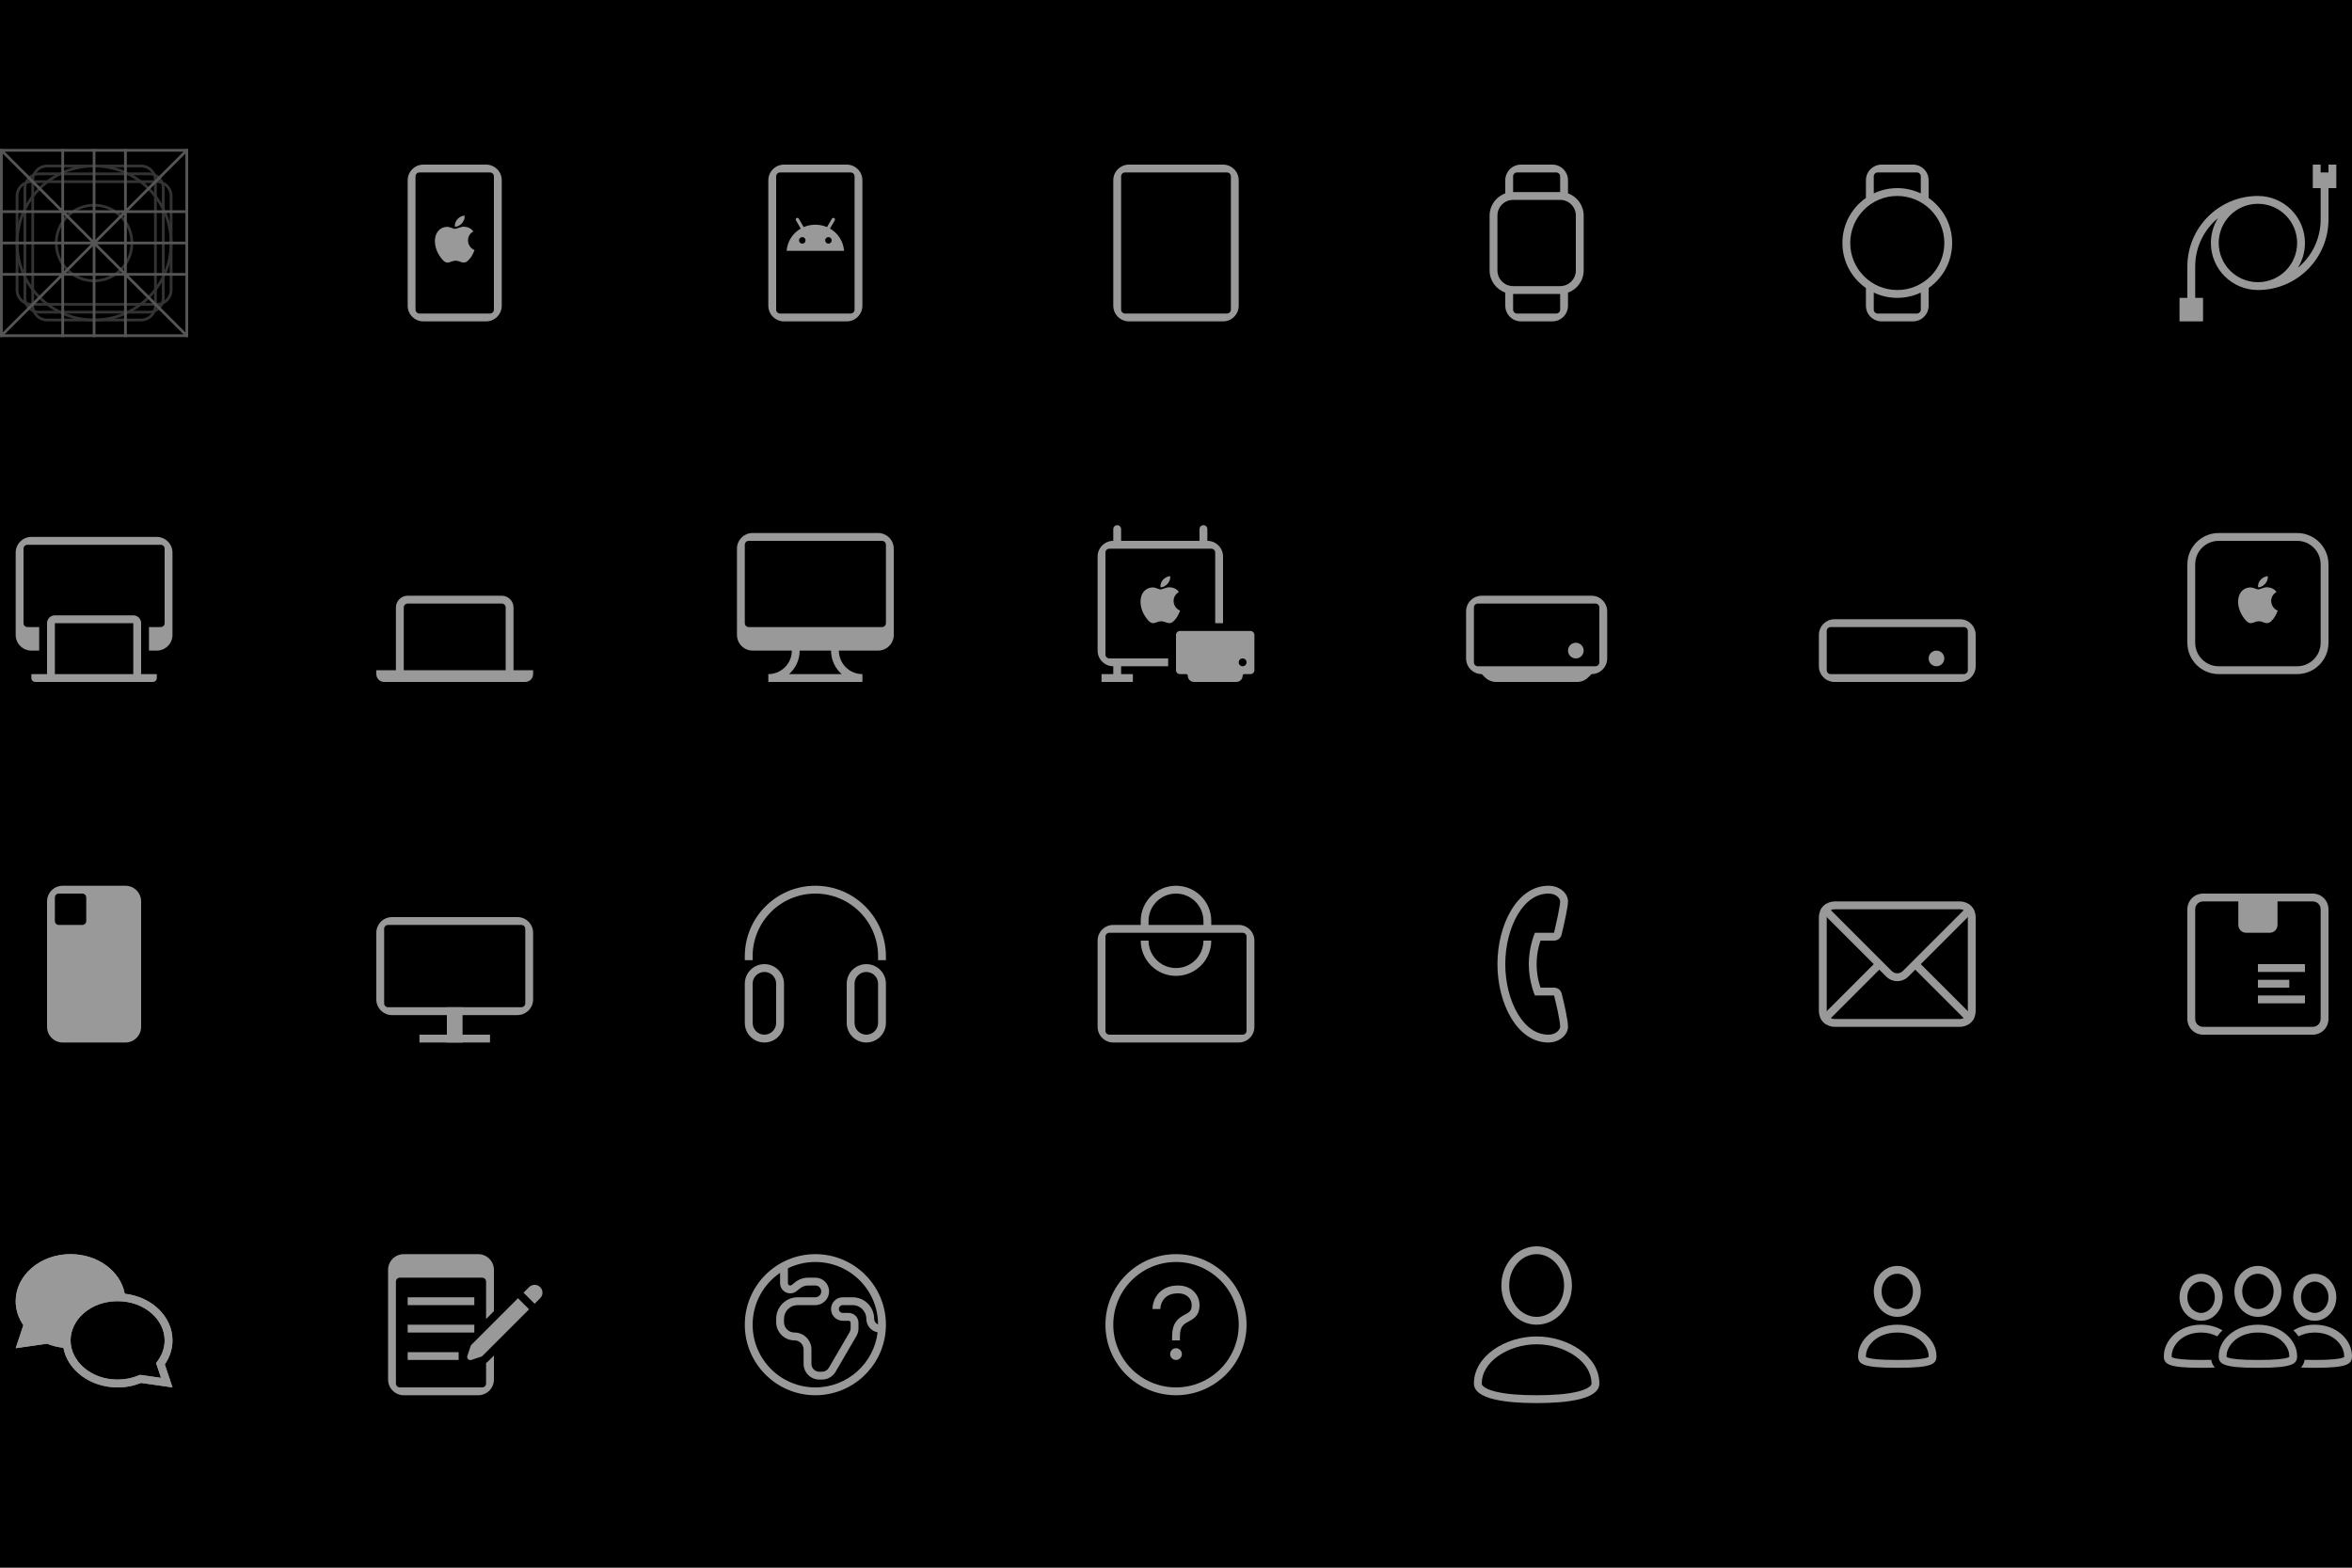
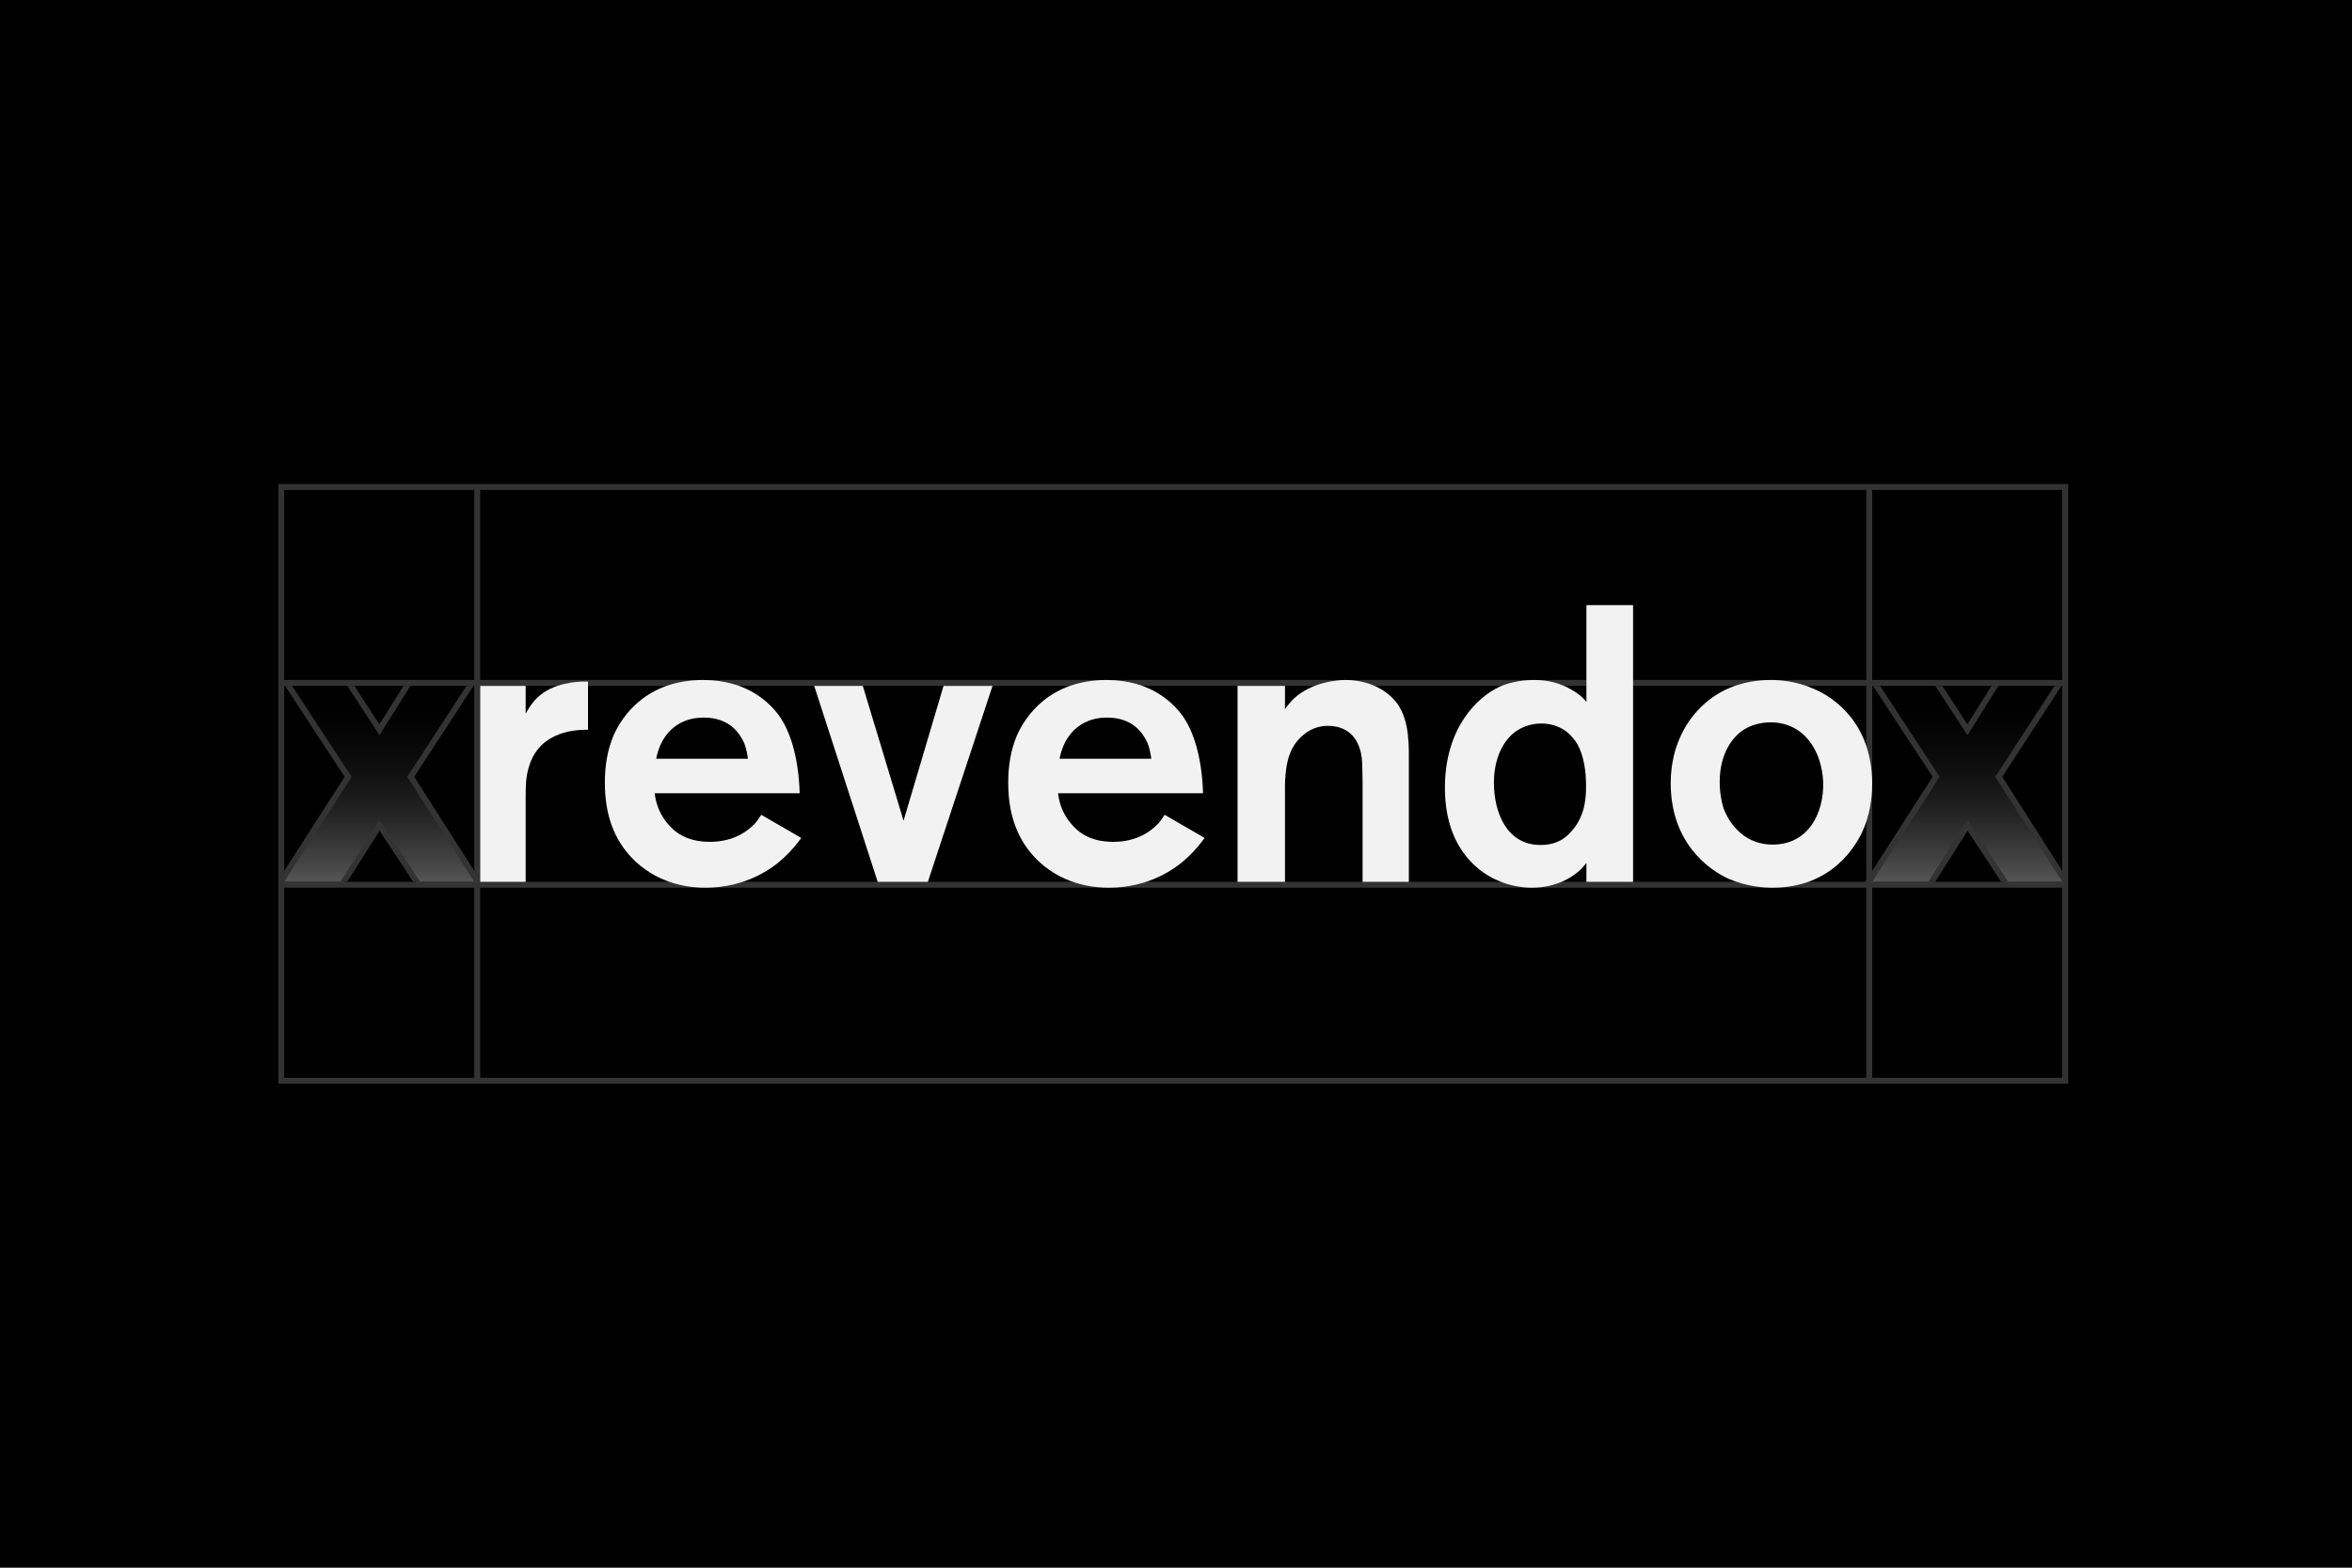
<svg xmlns="http://www.w3.org/2000/svg" width="6000" height="4000" viewBox="0 0 6000 4000" fill="none">
  <rect width="6000" height="4000" fill="black" />
-   <g clip-path="url(#clip0_2_457)">
-     <path d="M436.5 620C436.5 728.524 348.524 816.5 240 816.5C131.476 816.5 43.5 728.524 43.5 620C43.5 511.476 131.476 423.5 240 423.5C348.524 423.5 436.5 511.476 436.5 620Z" stroke="#333333" stroke-width="7" />
-     <path d="M336.5 620C336.5 673.296 293.296 716.5 240 716.5C186.705 716.5 143.5 673.296 143.5 620C143.5 566.705 186.705 523.5 240 523.5C293.296 523.5 336.5 566.705 336.5 620Z" stroke="#333333" stroke-width="7" />
-     <path d="M100 443.5H380C400.158 443.5 416.5 459.842 416.5 480V760C416.5 780.158 400.158 796.5 380 796.5H100C79.842 796.5 63.5 780.158 63.5 760V480C63.5 459.842 79.842 443.5 100 443.5Z" stroke="#333333" stroke-width="7" />
-     <path d="M120 423.5H360C380.158 423.5 396.5 439.842 396.5 460V780C396.5 800.158 380.158 816.5 360 816.5H120C99.842 816.5 83.5 800.158 83.5 780V460C83.5 439.842 99.842 423.5 120 423.5Z" stroke="#333333" stroke-width="7" />
-     <path d="M80 463.5H400C420.158 463.5 436.5 479.842 436.5 500V740C436.5 760.158 420.158 776.5 400 776.5H80C59.842 776.5 43.5 760.158 43.5 740V500C43.5 479.842 59.842 463.5 80 463.5Z" stroke="#333333" stroke-width="7" />
-     <rect x="3.5" y="383.5" width="473" height="473" stroke="#555555" stroke-width="7" />
-     <path d="M0.625 380.625L479.375 859.375" stroke="#555555" stroke-width="7" stroke-miterlimit="10" />
-     <path d="M479.375 380.625L0.625 859.375" stroke="#555555" stroke-width="7" stroke-miterlimit="10" />
-     <path d="M320 380V860" stroke="#555555" stroke-width="7" stroke-miterlimit="10" />
-     <path d="M160 380V860" stroke="#555555" stroke-width="7" stroke-miterlimit="10" />
-     <path d="M480 700H0" stroke="#555555" stroke-width="7" stroke-miterlimit="10" />
-     <path d="M480 540H0" stroke="#555555" stroke-width="7" stroke-miterlimit="10" />
-     <path d="M0 620H480" stroke="#555555" stroke-width="7" stroke-miterlimit="10" />
-     <path d="M240 380V860" stroke="#555555" stroke-width="7" stroke-miterlimit="10" />
+   <path fill-rule="evenodd" clip-rule="evenodd" d="M725 1235H5261H5276V1250V1735V1750V2250V2265V2750V2765H5261H725H710V2750V2265V2250V1750H710V1735H710V1250V1235H725ZM1210 2750H725V2265H1210V2750ZM1210 2250H725V1750H1210V2250ZM1210 1735H725V1250H1210V1735ZM5261 2750V2265H4776V2750H5261ZM4761 2750H1225V2265H4761V2750ZM4776 2250H5261V1750H4776V2250ZM4761 1750V2250H1225V1750H4761ZM4776 1735H5261V1250H4776V1735ZM4761 1250V1735H1225V1250H4761Z" fill="#333333" />
+   <g clip-path="url(#clip0_0_15)">
+     <path d="M5018.88 1862.07L4943.29 1745.91L4941.07 1742.5H4937H4796H4782.12L4789.73 1754.11L4939.06 1982.04L4769.69 2245.95L4762.27 2257.5H4776H4919H4923.13L4925.34 2254.01L5019.12 2105.83L5116.74 2254.12L5118.96 2257.5H5123H5261H5274.68L5267.32 2245.97L5098.92 1982.04L5247.29 1754.09L5254.83 1742.5H5241H5098H5093.85L5091.65 1746.02L5018.88 1862.07Z" fill="url(#paint0_linear_0_15)" stroke="#333333" stroke-width="15" />
+     <path d="M967.882 1862.07L892.286 1745.91L890.067 1742.5H886H745H731.12L738.727 1754.11L888.061 1982.04L718.688 2245.95L711.275 2257.5H725H868H872.129L874.337 2254.01L968.124 2105.83L1065.74 2254.12L1067.96 2257.5H1072H1210H1223.68L1216.32 2245.97L1047.92 1982.04L1196.29 1754.09L1203.83 1742.5H1190H1047H1042.85L1040.65 1746.02L967.882 1862.07Z" fill="url(#paint1_linear_0_15)" stroke="#333333" stroke-width="15" />
  </g>
-   <path fill-rule="evenodd" clip-rule="evenodd" d="M1040 460C1040 437.909 1057.91 420 1080 420H1240C1262.09 420 1280 437.909 1280 460V780C1280 802.091 1262.09 820 1240 820H1080C1057.91 820 1040 802.091 1040 780V460ZM1060 450C1060 444.477 1064.48 440 1070 440H1250C1255.52 440 1260 444.477 1260 450V790C1260 795.523 1255.52 800 1250 800H1070C1064.48 800 1060 795.523 1060 790V450Z" fill="#999999" />
-   <path d="M1193.69 665.192C1187.16 671.526 1180.02 670.526 1173.16 667.526C1165.89 664.459 1159.22 664.326 1151.56 667.526C1141.96 671.659 1136.89 670.459 1131.16 665.192C1098.62 631.659 1103.42 580.592 1140.36 578.726C1149.36 579.192 1155.62 583.659 1160.89 584.059C1168.76 582.459 1176.29 577.859 1184.69 578.459C1194.76 579.259 1202.36 583.259 1207.36 590.459C1186.56 602.926 1191.49 630.326 1210.56 637.992C1206.76 647.992 1201.82 657.926 1193.62 665.259L1193.69 665.192ZM1160.22 578.326C1159.22 563.459 1171.29 551.192 1185.16 549.992C1187.09 567.192 1169.56 579.992 1160.22 578.326Z" fill="#999999" />
-   <path fill-rule="evenodd" clip-rule="evenodd" d="M1960 460C1960 437.909 1977.91 420 2000 420H2160C2182.09 420 2200 437.909 2200 460V780C2200 802.091 2182.09 820 2160 820H2000C1977.91 820 1960 802.091 1960 780V460ZM1980 450C1980 444.477 1984.48 440 1990 440H2170C2175.52 440 2180 444.477 2180 450V790C2180 795.523 2175.52 800 2170 800H1990C1984.48 800 1980 795.523 1980 790V450Z" fill="#999999" />
-   <path d="M2117.33 583.2L2129.6 562C2130.67 559.933 2129.87 557.4 2127.87 556.333C2125.93 555.333 2123.53 555.933 2122.33 557.8L2109.8 579.4C2090.73 571.333 2069.27 571.333 2050.2 579.4L2037.67 557.8C2036.4 555.867 2033.8 555.267 2031.87 556.467C2030 557.667 2029.4 560.067 2030.4 562L2042.67 583.2C2022 595 2008.53 616.267 2006.67 640H2153.33C2151.47 616.267 2138 595 2117.33 583.2ZM2046.67 621.667C2042.07 621.667 2038.33 617.933 2038.33 613.333C2038.33 608.733 2042.07 605 2046.67 605C2051.27 605 2055 608.733 2055 613.333C2055 617.933 2051.27 621.667 2046.67 621.667ZM2113.33 621.667C2108.73 621.667 2105 617.933 2105 613.333C2105 608.733 2108.73 605 2113.33 605C2117.93 605 2121.67 608.733 2121.67 613.333C2121.67 617.933 2117.93 621.667 2113.33 621.667Z" fill="#999999" />
-   <path fill-rule="evenodd" clip-rule="evenodd" d="M2880 420C2857.91 420 2840 437.909 2840 460V780C2840 802.091 2857.91 820 2880 820H3120C3142.09 820 3160 802.091 3160 780V460C3160 437.909 3142.09 420 3120 420H2880ZM2870 440C2864.48 440 2860 444.477 2860 450V790C2860 795.523 2864.48 800 2870 800H3130C3135.52 800 3140 795.523 3140 790V450C3140 444.477 3135.52 440 3130 440H2870Z" fill="#999999" />
-   <path fill-rule="evenodd" clip-rule="evenodd" d="M3840 460C3840 437.909 3857.91 420 3880 420H3960C3982.09 420 4000 437.909 4000 460V493.414C4023.3 501.651 4040 523.876 4040 550V690C4040 716.124 4023.3 738.349 4000 746.586V780C4000 802.091 3982.09 820 3960 820H3880C3857.91 820 3840 802.091 3840 780V746.586C3816.7 738.349 3800 716.124 3800 690V550C3800 523.876 3816.7 501.651 3840 493.414V460ZM3870 440C3864.48 440 3860 444.477 3860 450V490H3980V450C3980 444.477 3975.52 440 3970 440H3870ZM3860 750H3980V790C3980 795.523 3975.52 800 3970 800H3870C3864.48 800 3860 795.523 3860 790V750ZM3860 510C3837.91 510 3820 527.909 3820 550V690C3820 712.091 3837.91 730 3860 730H3980C4002.09 730 4020 712.091 4020 690V550C4020 527.909 4002.09 510 3980 510H3860Z" fill="#999999" />
-   <path fill-rule="evenodd" clip-rule="evenodd" d="M4800 420C4777.91 420 4760 437.909 4760 460V505.094C4723.73 530.393 4700 572.425 4700 620C4700 667.575 4723.73 709.607 4760 734.906V780C4760 802.091 4777.91 820 4800 820H4880C4902.09 820 4920 802.091 4920 780V734.906C4956.27 709.607 4980 667.575 4980 620C4980 572.425 4956.27 530.393 4920 505.094V460C4920 437.909 4902.09 420 4880 420H4800ZM4900 493.473V450C4900 444.477 4895.52 440 4890 440H4790C4784.48 440 4780 444.477 4780 450V493.473C4798.19 484.834 4818.53 480 4840 480C4861.47 480 4881.81 484.834 4900 493.473ZM4900 746.527C4881.81 755.166 4861.47 760 4840 760C4818.53 760 4798.19 755.166 4780 746.527V790C4780 795.523 4784.48 800 4790 800H4890C4895.52 800 4900 795.523 4900 790V746.527ZM4960 620C4960 686.274 4906.27 740 4840 740C4773.73 740 4720 686.274 4720 620C4720 553.726 4773.73 500 4840 500C4906.27 500 4960 553.726 4960 620Z" fill="#999999" />
-   <path fill-rule="evenodd" clip-rule="evenodd" d="M5920 420H5900V480H5920L5920 560C5920 609.62 5897.41 653.965 5861.96 683.312C5873.4 664.935 5880 643.239 5880 620C5880 553.726 5826.28 500 5760 500C5660.59 500 5580 580.589 5580 680V760H5560V820H5620V760H5600V680C5600 630.38 5622.59 586.035 5658.04 556.688C5646.61 575.066 5640 596.761 5640 620C5640 686.274 5693.73 740 5760 740C5859.41 740 5940 659.411 5940 560L5940 480H5960V420H5940V440H5920V420ZM5760 720C5815.23 720 5860 675.229 5860 620C5860 564.772 5815.23 520 5760 520C5704.77 520 5660 564.772 5660 620C5660 675.229 5704.77 720 5760 720Z" fill="#999999" />
-   <path d="M80 1370C57.909 1370 40 1387.91 40 1410V1620C40 1642.09 57.909 1660 80 1660H100V1600H70C64.477 1600 60 1595.52 60 1590V1400C60 1394.48 64.477 1390 70 1390H410C415.523 1390 420 1394.48 420 1400V1590C420 1595.52 415.523 1600 410 1600H380V1660H400C422.091 1660 440 1642.09 440 1620V1410C440 1387.91 422.091 1370 400 1370H80Z" fill="#999999" />
-   <path fill-rule="evenodd" clip-rule="evenodd" d="M120 1590C120 1578.95 128.954 1570 140 1570H340C351.046 1570 360 1578.95 360 1590V1720H400V1730C400 1735.52 395.523 1740 390 1740H90C84.477 1740 80 1735.52 80 1730V1720H120V1590ZM340 1590H140V1720H340V1590Z" fill="#999999" />
-   <path fill-rule="evenodd" clip-rule="evenodd" d="M960 1710V1720C960 1731.05 968.954 1740 980 1740H1340C1351.05 1740 1360 1731.05 1360 1720V1710H1310V1550C1310 1533.43 1296.57 1520 1280 1520H1040C1023.43 1520 1010 1533.43 1010 1550V1710H960ZM1040 1540C1034.48 1540 1030 1544.48 1030 1550V1710H1290V1550C1290 1544.48 1285.52 1540 1280 1540H1040Z" fill="#999999" />
-   <path fill-rule="evenodd" clip-rule="evenodd" d="M1920 1360C1897.91 1360 1880 1377.91 1880 1400V1620C1880 1642.09 1897.91 1660 1920 1660H2020C2020 1693.14 1993.14 1720 1960 1720V1740H2200V1720C2166.86 1720 2140 1693.14 2140 1660H2240C2262.09 1660 2280 1642.09 2280 1620V1400C2280 1377.91 2262.09 1360 2240 1360H1920ZM2012.92 1720C2029.52 1705.34 2040 1683.89 2040 1660H2120C2120 1683.89 2130.48 1705.34 2147.08 1720H2012.92ZM1910 1380C1904.48 1380 1900 1384.48 1900 1390V1590C1900 1595.52 1904.48 1600 1910 1600H2250C2255.52 1600 2260 1595.52 2260 1590V1390C2260 1384.48 2255.52 1380 2250 1380H1910Z" fill="#999999" />
-   <path fill-rule="evenodd" clip-rule="evenodd" d="M2860 1350C2860 1344.48 2855.52 1340 2850 1340C2844.48 1340 2840 1344.48 2840 1350V1380C2817.91 1380 2800 1397.91 2800 1420V1660C2800 1682.09 2817.91 1700 2840 1700V1720H2810V1740H2890V1720H2860V1700H2980V1680H2830C2824.48 1680 2820 1675.52 2820 1670V1410C2820 1404.48 2824.48 1400 2830 1400H3090C3095.52 1400 3100 1404.48 3100 1410V1590H3120V1420C3120 1397.91 3102.09 1380 3080 1380L3080 1380V1350C3080 1344.48 3075.52 1340 3070 1340C3064.48 1340 3060 1344.48 3060 1350V1380H2860V1350ZM2993.69 1585.19C2987.16 1591.53 2980.02 1590.53 2973.16 1587.53C2965.89 1584.46 2959.22 1584.33 2951.56 1587.53C2941.96 1591.66 2936.89 1590.46 2931.16 1585.19C2898.62 1551.66 2903.42 1500.59 2940.36 1498.73C2945.54 1498.99 2949.82 1500.59 2953.52 1501.97C2956.25 1502.99 2958.66 1503.89 2960.89 1504.06C2963.74 1503.48 2966.54 1502.51 2969.35 1501.53C2974.32 1499.81 2979.33 1498.08 2984.69 1498.46C2994.76 1499.26 3002.36 1503.26 3007.36 1510.46C2986.56 1522.93 2991.49 1550.33 3010.56 1557.99C3006.76 1567.99 3001.82 1577.93 2993.62 1585.26L2993.69 1585.19ZM2960.22 1498.33C2959.22 1483.46 2971.29 1471.19 2985.16 1469.99C2987.09 1487.19 2969.56 1499.99 2960.22 1498.33Z" fill="#999999" />
-   <path fill-rule="evenodd" clip-rule="evenodd" d="M3010 1610C3004.48 1610 3000 1614.48 3000 1620V1710C3000 1715.52 3004.48 1720 3010 1720H3026C3028.21 1720 3030 1721.79 3030 1724C3030 1732.84 3037.16 1740 3046 1740H3154C3162.84 1740 3170 1732.84 3170 1724C3170 1721.79 3171.79 1720 3174 1720H3190C3195.52 1720 3200 1715.52 3200 1710V1620C3200 1614.48 3195.52 1610 3190 1610H3010ZM3170 1700C3175.52 1700 3180 1695.52 3180 1690C3180 1684.48 3175.52 1680 3170 1680C3164.48 1680 3160 1684.48 3160 1690C3160 1695.52 3164.48 1700 3170 1700Z" fill="#999999" />
-   <path fill-rule="evenodd" clip-rule="evenodd" d="M3740 1560C3740 1537.91 3757.91 1520 3780 1520H4060C4082.09 1520 4100 1537.91 4100 1560V1680C4100 1702.09 4082.09 1720 4060 1720L4051.72 1728.28C4044.22 1735.79 4034.04 1740 4023.43 1740H3816.57C3805.96 1740 3795.79 1735.79 3788.29 1728.28L3780 1720C3757.91 1720 3740 1702.09 3740 1680V1560ZM3760 1550C3760 1544.48 3764.48 1540 3770 1540H4070C4075.52 1540 4080 1544.48 4080 1550V1690C4080 1695.52 4075.52 1700 4070 1700H3770C3764.48 1700 3760 1695.52 3760 1690V1550ZM4020 1680C4031.05 1680 4040 1671.05 4040 1660C4040 1648.95 4031.05 1640 4020 1640C4008.96 1640 4000 1648.95 4000 1660C4000 1671.05 4008.96 1680 4020 1680Z" fill="#999999" />
-   <path fill-rule="evenodd" clip-rule="evenodd" d="M4640 1620C4640 1597.91 4657.91 1580 4680 1580H5000C5022.09 1580 5040 1597.91 5040 1620V1700C5040 1722.09 5022.09 1740 5000 1740H4680C4657.91 1740 4640 1722.09 4640 1700V1620ZM4660 1610C4660 1604.48 4664.48 1600 4670 1600H5010C5015.52 1600 5020 1604.48 5020 1610V1710C5020 1715.52 5015.52 1720 5010 1720H4670C4664.48 1720 4660 1715.52 4660 1710V1610ZM4940 1700C4951.05 1700 4960 1691.05 4960 1680C4960 1668.95 4951.05 1660 4940 1660C4928.96 1660 4920 1668.95 4920 1680C4920 1691.05 4928.96 1700 4940 1700Z" fill="#999999" />
-   <path fill-rule="evenodd" clip-rule="evenodd" d="M5860 1380H5660C5626.86 1380 5600 1406.86 5600 1440V1640C5600 1673.14 5626.86 1700 5660 1700H5860C5893.14 1700 5920 1673.14 5920 1640V1440C5920 1406.86 5893.14 1380 5860 1380ZM5660 1360C5615.82 1360 5580 1395.82 5580 1440V1640C5580 1684.18 5615.82 1720 5660 1720H5860C5904.18 1720 5940 1684.18 5940 1640V1440C5940 1395.82 5904.18 1360 5860 1360H5660Z" fill="#999999" />
-   <path d="M5793.69 1585.19C5787.16 1591.53 5780.02 1590.53 5773.16 1587.53C5765.89 1584.46 5759.22 1584.33 5751.56 1587.53C5741.96 1591.66 5736.89 1590.46 5731.16 1585.19C5698.62 1551.66 5703.42 1500.59 5740.36 1498.73C5749.36 1499.19 5755.62 1503.66 5760.89 1504.06C5768.76 1502.46 5776.29 1497.86 5784.69 1498.46C5794.76 1499.26 5802.36 1503.26 5807.36 1510.46C5786.56 1522.93 5791.49 1550.33 5810.56 1557.99C5806.76 1567.99 5801.82 1577.93 5793.62 1585.26L5793.69 1585.19ZM5760.22 1498.33C5759.22 1483.46 5771.29 1471.19 5785.16 1469.99C5787.09 1487.19 5769.56 1499.99 5760.22 1498.33Z" fill="#999999" />
-   <path fill-rule="evenodd" clip-rule="evenodd" d="M160 2260C137.909 2260 120 2277.91 120 2300V2620C120 2642.09 137.909 2660 160 2660H320C342.091 2660 360 2642.09 360 2620V2300C360 2277.91 342.091 2260 320 2260H160ZM150 2280C144.477 2280 140 2284.48 140 2290V2350C140 2355.52 144.477 2360 150 2360H210C215.523 2360 220 2355.52 220 2350V2290C220 2284.48 215.523 2280 210 2280H150Z" fill="#999999" />
-   <path fill-rule="evenodd" clip-rule="evenodd" d="M1000 2340C977.909 2340 960 2357.91 960 2380V2550C960 2572.09 977.909 2590 1000 2590H1320C1342.09 2590 1360 2572.09 1360 2550V2380C1360 2357.91 1342.09 2340 1320 2340H1000ZM990 2360C984.477 2360 980 2364.48 980 2370V2560C980 2565.52 984.477 2570 990 2570H1330C1335.52 2570 1340 2565.52 1340 2560V2370C1340 2364.48 1335.52 2360 1330 2360H990Z" fill="#999999" />
-   <rect x="1150" y="2580" width="20" height="70" fill="#999999" stroke="#999999" stroke-width="20" />
-   <path d="M1250 2660L1070 2660L1070 2640L1250 2640L1250 2660Z" fill="#999999" />
-   <path d="M2240 2440C2240 2351.63 2168.37 2280 2080 2280C1991.64 2280 1920 2351.63 1920 2440V2450H1900L1900 2440C1900 2340.59 1980.59 2260 2080 2260C2179.41 2260 2260 2340.59 2260 2440V2450H2240V2440Z" fill="#999999" />
-   <path fill-rule="evenodd" clip-rule="evenodd" d="M1950 2460C1922.39 2460 1900 2482.39 1900 2510V2610C1900 2637.61 1922.39 2660 1950 2660C1977.62 2660 2000 2637.61 2000 2610V2510C2000 2482.39 1977.62 2460 1950 2460ZM1950 2480C1933.43 2480 1920 2493.43 1920 2510V2610C1920 2626.57 1933.43 2640 1950 2640C1966.57 2640 1980 2626.57 1980 2610V2510C1980 2493.43 1966.57 2480 1950 2480Z" fill="#999999" />
-   <path fill-rule="evenodd" clip-rule="evenodd" d="M2210 2460C2182.39 2460 2160 2482.39 2160 2510V2610C2160 2637.61 2182.39 2660 2210 2660C2237.62 2660 2260 2637.61 2260 2610V2510C2260 2482.39 2237.62 2460 2210 2460ZM2210 2480C2193.43 2480 2180 2493.43 2180 2510V2610C2180 2626.57 2193.43 2640 2210 2640C2226.57 2640 2240 2626.57 2240 2610V2510C2240 2493.43 2226.57 2480 2210 2480Z" fill="#999999" />
-   <path fill-rule="evenodd" clip-rule="evenodd" d="M3090 2350V2360H3160C3182.09 2360 3200 2377.91 3200 2400V2620C3200 2642.09 3182.09 2660 3160 2660H2840C2817.91 2660 2800 2642.09 2800 2620V2400C2800 2377.91 2817.91 2360 2840 2360H2910V2350C2910 2300.29 2950.29 2260 3000 2260C3049.71 2260 3090 2300.29 3090 2350ZM2830 2380C2824.48 2380 2820 2384.48 2820 2390V2630C2820 2635.52 2824.48 2640 2830 2640H3170C3175.52 2640 3180 2635.52 3180 2630V2390C3180 2384.48 3175.52 2380 3170 2380C3164.48 2380 2835.52 2380 2830 2380ZM3070 2350V2360H2930V2350C2930 2311.34 2961.34 2280 3000 2280C3038.66 2280 3070 2311.34 3070 2350Z" fill="#999999" />
-   <path d="M3000 2470C3038.66 2470 3070 2438.66 3070 2400H3090C3090 2449.71 3049.71 2490 3000 2490C2950.29 2490 2910 2449.71 2910 2400H2930C2930 2438.66 2961.34 2470 3000 2470Z" fill="#999999" />
-   <path fill-rule="evenodd" clip-rule="evenodd" d="M3930 2520H3964.63C3973.7 2520 3981.62 2526.09 3983.82 2534.88C3989.63 2558.06 4000 2602 4000 2620C4000 2640 3978.35 2660 3950 2660C3870 2660 3820 2560 3820 2460C3820 2360 3870 2260 3950 2260C3980 2260 4000 2280 4000 2300C4000 2314.52 3989.46 2360.65 3983.68 2384.85C3981.55 2393.78 3973.56 2400 3964.38 2400H3930C3930 2400 3920 2425 3920 2460C3920 2495 3930 2520 3930 2520ZM3915.58 2540H3964.49C3967.35 2551.46 3971.29 2567.8 3974.5 2583.41C3977.87 2599.81 3980 2613.35 3980 2620C3980 2625.78 3970.77 2640 3950 2640C3919.46 2640 3892.5 2621.12 3872.15 2587.21C3851.82 2553.32 3840 2507.01 3840 2460C3840 2412.99 3851.82 2366.68 3872.15 2332.79C3892.5 2298.88 3919.46 2280 3950 2280C3971.96 2280 3980 2293.83 3980 2300C3980 2304.81 3977.9 2317.79 3974.42 2334.78C3971.14 2350.75 3967.15 2367.99 3964.28 2380H3915.58C3915.58 2380 3900 2415 3900 2460C3900 2505 3915.58 2540 3915.58 2540Z" fill="#999999" />
-   <path fill-rule="evenodd" clip-rule="evenodd" d="M4660 2311.72L4825.86 2477.57C4833.67 2485.38 4846.33 2485.38 4854.14 2477.57L5020 2311.72V2305.35C5027.22 2309.53 5033.01 2315.89 5036.47 2323.54L4900 2460L5036.47 2596.46C5033.01 2604.11 5027.22 2610.47 5020 2614.65V2608.28L4885.86 2474.14L4868.29 2491.72C4852.66 2507.34 4827.34 2507.34 4811.72 2491.72L4794.14 2474.14L4660 2608.28V2614.65C4652.79 2610.48 4646.99 2604.11 4643.54 2596.47L4780 2460L4643.54 2323.53C4646.99 2315.89 4652.78 2309.53 4660 2305.35V2311.72Z" fill="#999999" />
-   <rect x="4650" y="2310" width="380" height="300" rx="30" stroke="#999999" stroke-width="20" />
-   <path fill-rule="evenodd" clip-rule="evenodd" d="M5940 2600C5940 2622.09 5922.09 2640 5900 2640L5620 2640C5597.91 2640 5580 2622.09 5580 2600L5580 2320C5580 2297.91 5597.91 2280 5620 2280L5900 2280C5922.09 2280 5940 2297.91 5940 2320L5940 2600ZM5900 2620L5620 2620C5608.95 2620 5600 2611.05 5600 2600L5600 2320C5600 2308.95 5608.95 2300 5620 2300L5710 2300L5710 2360C5710 2371.05 5718.95 2380 5730 2380L5790 2380C5801.05 2380 5810 2371.05 5810 2360L5810 2300L5900 2300C5911.05 2300 5920 2308.95 5920 2320L5920 2600C5920 2611.05 5911.05 2620 5900 2620Z" fill="#999999" />
-   <path d="M5760 2460H5880V2480H5760V2460Z" fill="#999999" />
-   <path d="M5760 2500H5840V2520H5760V2500Z" fill="#999999" />
-   <path d="M5760 2540H5880V2560H5760V2540Z" fill="#999999" />
-   <mask id="path-41-inside-1_2_457" fill="white">
-     <path fill-rule="evenodd" clip-rule="evenodd" d="M59.584 3381.25C47.144 3363.32 40 3342.37 40 3320C40 3253.73 102.68 3200 180 3200C249.781 3200 307.638 3243.76 318.257 3301.01C386.951 3308.68 440 3359.03 440 3420C440 3442.37 432.856 3463.32 420.416 3481.25L432.929 3518.79L440 3540L417.864 3536.84L359.783 3528.54C341.653 3535.89 321.386 3540 300 3540C230.219 3540 172.362 3496.24 161.743 3438.99C147.065 3437.35 133.102 3433.76 120.218 3428.54L40 3440L59.584 3381.25ZM403.984 3469.85L398.276 3478.07L401.443 3487.57L410.793 3515.62L362.611 3508.74L357.269 3507.98L352.269 3510.01C336.538 3516.38 318.823 3520 300 3520C230.722 3520 180 3472.45 180 3420C180 3367.55 230.722 3320 300 3320C369.278 3320 420 3367.55 420 3420C420 3437.99 414.281 3455.01 403.984 3469.85Z" />
-   </mask>
-   <path fill-rule="evenodd" clip-rule="evenodd" d="M59.584 3381.25C47.144 3363.32 40 3342.37 40 3320C40 3253.73 102.68 3200 180 3200C249.781 3200 307.638 3243.76 318.257 3301.01C386.951 3308.68 440 3359.03 440 3420C440 3442.37 432.856 3463.32 420.416 3481.25L432.929 3518.79L440 3540L417.864 3536.84L359.783 3528.54C341.653 3535.89 321.386 3540 300 3540C230.219 3540 172.362 3496.24 161.743 3438.99C147.065 3437.35 133.102 3433.76 120.218 3428.54L40 3440L59.584 3381.25ZM403.984 3469.85L398.276 3478.07L401.443 3487.57L410.793 3515.62L362.611 3508.74L357.269 3507.98L352.269 3510.01C336.538 3516.38 318.823 3520 300 3520C230.722 3520 180 3472.45 180 3420C180 3367.55 230.722 3320 300 3320C369.278 3320 420 3367.55 420 3420C420 3437.99 414.281 3455.01 403.984 3469.85Z" fill="#999999" />
-   <path d="M59.584 3381.25L78.558 3387.57L81.724 3378.07L76.016 3369.85L59.584 3381.25ZM318.257 3301.01L298.592 3304.66L301.297 3319.24L316.038 3320.89L318.257 3301.01ZM420.416 3481.25L403.984 3469.85L398.276 3478.07L401.443 3487.57L420.416 3481.25ZM432.929 3518.79L451.903 3512.46L451.903 3512.46L432.929 3518.79ZM440 3540L437.172 3559.8L469.207 3564.38L458.974 3533.68L440 3540ZM417.864 3536.84L415.036 3556.64L415.036 3556.64L417.864 3536.84ZM359.783 3528.54L362.611 3508.74L357.269 3507.98L352.269 3510.01L359.783 3528.54ZM161.743 3438.99L181.408 3435.34L178.703 3420.76L163.962 3419.11L161.743 3438.99ZM120.218 3428.54L127.731 3410.01L122.731 3407.98L117.389 3408.74L120.218 3428.54ZM40 3440L21.026 3433.68L10.793 3464.38L42.828 3459.8L40 3440ZM398.276 3478.07L381.844 3466.67L376.136 3474.9L379.303 3484.4L398.276 3478.07ZM403.984 3469.85L387.552 3458.45L387.552 3458.45L403.984 3469.85ZM401.443 3487.57L382.469 3493.9L382.469 3493.9L401.443 3487.57ZM410.793 3515.62L407.965 3535.42L440 3540L429.767 3509.3L410.793 3515.62ZM362.611 3508.74L365.439 3488.94L365.439 3488.94L362.611 3508.74ZM357.269 3507.98L360.098 3488.18L354.756 3487.42L349.756 3489.44L357.269 3507.98ZM352.269 3510.01L344.755 3491.47L344.755 3491.47L352.269 3510.01ZM20 3320C20 3346.76 28.569 3371.63 43.152 3392.65L76.016 3369.85C65.719 3355.01 60 3337.99 60 3320H20ZM180 3180C94.638 3180 20 3239.9 20 3320H60C60 3267.55 110.722 3220 180 3220V3180ZM337.922 3297.36C325.193 3228.73 257.347 3180 180 3180V3220C242.215 3220 290.084 3258.79 298.592 3304.66L337.922 3297.36ZM316.038 3320.89C377.247 3327.72 420 3371.67 420 3420H460C460 3346.39 396.654 3289.64 320.476 3281.13L316.038 3320.89ZM420 3420C420 3437.99 414.281 3455.01 403.984 3469.85L436.848 3492.65C451.431 3471.63 460 3446.76 460 3420H420ZM401.443 3487.57L413.955 3525.11L451.903 3512.46L439.39 3474.92L401.443 3487.57ZM413.955 3525.11L421.026 3546.32L458.974 3533.68L451.903 3512.46L413.955 3525.11ZM442.828 3520.2L420.693 3517.04L415.036 3556.64L437.172 3559.8L442.828 3520.2ZM420.693 3517.04L362.611 3508.74L356.954 3548.34L415.036 3556.64L420.693 3517.04ZM352.269 3510.01C336.538 3516.38 318.823 3520 300 3520V3560C323.949 3560 346.768 3555.4 367.296 3547.08L352.269 3510.01ZM300 3520C237.785 3520 189.916 3481.21 181.408 3435.34L142.078 3442.64C154.807 3511.27 222.653 3560 300 3560V3520ZM112.704 3447.08C127.294 3452.99 143.039 3457.03 159.524 3458.87L163.962 3419.11C151.091 3417.68 138.91 3414.54 127.731 3410.01L112.704 3447.08ZM42.828 3459.8L123.046 3448.34L117.389 3408.74L37.172 3420.2L42.828 3459.8ZM40.61 3374.92L21.026 3433.68L58.974 3446.32L78.558 3387.57L40.61 3374.92ZM414.709 3489.48L420.416 3481.25L387.552 3458.45L381.844 3466.67L414.709 3489.48ZM420.416 3481.25L417.25 3471.75L379.303 3484.4L382.469 3493.9L420.416 3481.25ZM429.767 3509.3L420.416 3481.25L382.469 3493.9L391.819 3521.95L429.767 3509.3ZM359.783 3528.54L407.965 3535.42L413.621 3495.83L365.439 3488.94L359.783 3528.54ZM354.441 3527.78L359.783 3528.54L365.439 3488.94L360.098 3488.18L354.441 3527.78ZM359.782 3528.54L364.783 3526.51L349.756 3489.44L344.755 3491.47L359.782 3528.54ZM300 3540C321.386 3540 341.653 3535.89 359.783 3528.54L344.755 3491.47C331.422 3496.88 316.26 3500 300 3500V3540ZM160 3420C160 3486.13 222.514 3540 300 3540V3500C238.93 3500 200 3458.76 200 3420H160ZM300 3300C222.514 3300 160 3353.87 160 3420H200C200 3381.24 238.93 3340 300 3340V3300ZM440 3420C440 3353.87 377.486 3300 300 3300V3340C361.07 3340 400 3381.24 400 3420H440ZM420.416 3481.25C432.857 3463.32 440 3442.37 440 3420H400C400 3433.62 395.705 3446.7 387.552 3458.45L420.416 3481.25Z" fill="#999999" mask="url(#path-41-inside-1_2_457)" />
-   <path fill-rule="evenodd" clip-rule="evenodd" d="M990 3240C990 3217.91 1007.91 3200 1030 3200H1220C1242.09 3200 1260 3217.91 1260 3240V3345.56L1240 3365.56V3270C1240 3264.48 1235.52 3260 1230 3260H1020C1014.48 3260 1010 3264.48 1010 3270V3530C1010 3535.52 1014.48 3540 1020 3540H1230C1235.52 3540 1240 3535.52 1240 3530V3477.62C1241.92 3476.42 1243.7 3475 1245.31 3473.39L1260 3458.7V3520C1260 3542.09 1242.09 3560 1220 3560H1030C1007.91 3560 990 3542.09 990 3520V3240ZM1260 3430.42L1240 3450.42L1231.17 3459.25C1230.07 3460.35 1228.73 3461.17 1227.26 3461.67L1202.42 3469.94C1199.51 3470.91 1196.31 3470.16 1194.14 3467.99C1191.98 3465.82 1191.22 3462.62 1192.19 3459.71L1200.47 3434.87C1200.96 3433.4 1201.78 3432.06 1202.88 3430.97L1240 3393.85L1260 3373.85L1307.28 3326.57L1321.4 3312.45L1321.42 3312.43L1335.56 3326.57L1349.71 3340.71L1349.68 3340.74L1335.56 3354.85L1260 3430.42ZM1040 3380H1210V3400H1040V3380ZM1210 3310H1040V3330H1210V3310ZM1040 3450H1170V3470H1040V3450ZM1335.54 3298.31L1335.56 3298.28L1349.68 3284.17L1349.71 3284.14C1357.52 3276.33 1370.18 3276.33 1377.99 3284.14C1385.8 3291.95 1385.8 3304.62 1377.99 3312.43L1377.97 3312.45L1363.85 3326.57L1363.82 3326.59L1349.68 3312.45L1335.54 3298.31Z" fill="#999999" />
-   <path fill-rule="evenodd" clip-rule="evenodd" d="M2238.83 3399.46C2229.23 3478.65 2161.78 3540 2080 3540C1991.63 3540 1920 3468.37 1920 3380C1920 3325.01 1947.74 3276.49 1990 3247.69V3274.09C1990 3283.93 1995.49 3292.5 2003.58 3296.88C2007.24 3298.87 2011.45 3300 2015.91 3300C2021.79 3300 2027.5 3298 2032.1 3294.32L2035 3292L2037.5 3290L2040.87 3287.3C2046.78 3282.57 2054.12 3280 2061.69 3280L2080 3280C2088.28 3280 2095 3286.72 2095 3295C2095 3303.28 2088.28 3310 2080 3310L2044.52 3310H2035C2028.29 3310 2021.86 3311.2 2015.91 3313.4C2012.14 3314.8 2008.56 3316.6 2005.22 3318.75C1990.05 3328.54 1980 3345.6 1980 3365V3373.33C1980 3399.11 2000.89 3420 2026.67 3420C2039.55 3420 2050 3430.45 2050 3443.33V3480C2050 3502.09 2067.91 3520 2090 3520H2097.03C2111.25 3520 2124.41 3512.44 2131.58 3500.16L2184.64 3409.19C2188.15 3403.17 2190 3396.33 2190 3389.36V3375C2190 3361.19 2178.81 3350 2165 3350L2150 3350C2144.48 3350 2140 3345.52 2140 3340C2140 3334.48 2144.48 3330 2150 3330L2165 3330H2175C2194.33 3330 2210 3345.67 2210 3365C2210 3382.22 2222.44 3396.54 2238.83 3399.46ZM2240 3379.15C2234.17 3377.09 2230 3371.53 2230 3365C2230 3334.62 2205.38 3310 2175 3310H2150C2133.43 3310 2120 3323.43 2120 3340C2120 3356.57 2133.43 3370 2150 3370L2165 3370C2167.76 3370 2170 3372.24 2170 3375V3389.36C2170 3392.79 2169.09 3396.15 2167.36 3399.11L2114.3 3490.08C2110.72 3496.22 2104.14 3500 2097.03 3500H2090C2078.95 3500 2070 3491.05 2070 3480V3443.33C2070 3419.4 2050.6 3400 2026.67 3400C2011.94 3400 2000 3388.06 2000 3373.33V3365C2000 3345.67 2015.67 3330 2035 3330H2080C2099.33 3330 2115 3314.33 2115 3295C2115 3275.67 2099.33 3260 2080 3260H2061.69C2049.58 3260 2037.83 3264.12 2028.38 3271.68L2019.6 3278.71C2018.56 3279.54 2017.25 3280 2015.91 3280C2012.65 3280 2010 3277.35 2010 3274.09V3236.08C2031.14 3225.78 2054.9 3220 2080 3220C2168.08 3220 2239.54 3291.17 2240 3379.15ZM2259.97 3376.91C2259.99 3377.94 2260 3378.97 2260 3380C2260 3380.78 2260 3381.55 2259.99 3382.33C2259.91 3387.89 2259.59 3393.4 2259.03 3398.83C2249.61 3489.39 2173.05 3560 2080 3560C1980.59 3560 1900 3479.41 1900 3380C1900 3280.59 1980.59 3200 2080 3200C2178.38 3200 2258.33 3278.92 2259.97 3376.91Z" fill="#999999" />
-   <path fill-rule="evenodd" clip-rule="evenodd" d="M3000 3540C3088.37 3540 3160 3468.37 3160 3380C3160 3291.63 3088.37 3220 3000 3220C2911.64 3220 2840 3291.63 2840 3380C2840 3468.37 2911.64 3540 3000 3540ZM3000 3560C3099.41 3560 3180 3479.41 3180 3380C3180 3280.59 3099.41 3200 3000 3200C2900.59 3200 2820 3280.59 2820 3380C2820 3479.41 2900.59 3560 3000 3560ZM3015 3455C3015 3463.28 3008.29 3470 3000 3470C2991.72 3470 2985 3463.28 2985 3455C2985 3446.72 2991.72 3440 3000 3440C3008.29 3440 3015 3446.72 3015 3455ZM2960 3340C2960 3334.24 2962.03 3324 2968.57 3315.45C2974.73 3307.4 2985.49 3300 3005 3300C3017.67 3300 3026.27 3304.16 3031.68 3309.57C3037.18 3315.07 3040 3322.47 3040 3330C3040 3339.13 3037.58 3343.39 3034.95 3346.15C3032.11 3349.13 3028.52 3351.08 3023.13 3354L3023.13 3354C3022.21 3354.51 3021.22 3355.04 3020.18 3355.61C3013.67 3359.19 3005.66 3364.02 2999.58 3372.84C2993.43 3381.76 2990 3393.6 2990 3410V3420H3010V3410C3010 3396.4 3012.82 3388.87 3016.05 3384.19C3019.34 3379.42 3023.83 3376.43 3029.82 3373.14C3030.57 3372.73 3031.36 3372.3 3032.2 3371.85L3032.2 3371.85L3032.2 3371.85C3037.44 3369.05 3044.21 3365.42 3049.43 3359.94C3056.17 3352.86 3060 3343.37 3060 3330C3060 3317.53 3055.32 3304.93 3045.82 3295.43C3036.23 3285.84 3022.33 3280 3005 3280C2979.51 3280 2962.77 3290.1 2952.68 3303.3C2942.97 3316 2940 3330.76 2940 3340H2960Z" fill="#999999" />
-   <path fill-rule="evenodd" clip-rule="evenodd" d="M3920 3360C3956.73 3360 3990 3326.22 3990 3280C3990 3233.78 3956.73 3200 3920 3200C3883.27 3200 3850 3233.78 3850 3280C3850 3326.22 3883.27 3360 3920 3360ZM3920 3380C3969.71 3380 4010 3335.23 4010 3280C4010 3224.77 3969.71 3180 3920 3180C3870.29 3180 3830 3224.77 3830 3280C3830 3335.23 3870.29 3380 3920 3380Z" fill="#999999" />
-   <path fill-rule="evenodd" clip-rule="evenodd" d="M4054.25 3538.69C4059.36 3534.86 4060 3532.14 4060 3530C4060 3503.31 4044.83 3478.76 4018.44 3460.07C3992.02 3441.36 3956.12 3430 3920 3430C3883.88 3430 3847.98 3441.36 3821.56 3460.07C3795.17 3478.76 3780 3503.31 3780 3530C3780 3532.14 3780.64 3534.86 3785.75 3538.69C3791.42 3542.94 3800.97 3547.13 3814.85 3550.6C3842.4 3557.49 3880.41 3560 3920 3560C3959.59 3560 3997.6 3557.49 4025.15 3550.6C4039.03 3547.13 4048.58 3542.94 4054.25 3538.69ZM3920 3580C4000 3580 4080 3570 4080 3530C4080 3460 4000 3410 3920 3410C3840 3410 3760 3460 3760 3530C3760 3570 3840 3580 3920 3580Z" fill="#999999" />
-   <path fill-rule="evenodd" clip-rule="evenodd" d="M4840 3340C4860.61 3340 4880 3321.39 4880 3295C4880 3268.61 4860.61 3250 4840 3250C4819.39 3250 4800 3268.61 4800 3295C4800 3321.39 4819.39 3340 4840 3340ZM4840 3360C4873.14 3360 4900 3330.9 4900 3295C4900 3259.1 4873.14 3230 4840 3230C4806.86 3230 4780 3259.1 4780 3295C4780 3330.9 4806.86 3360 4840 3360Z" fill="#999999" />
-   <path fill-rule="evenodd" clip-rule="evenodd" d="M4919.9 3462.38C4919.95 3461.89 4920 3461.12 4920 3460C4920 3433.83 4891.96 3400 4840 3400C4788.04 3400 4760 3433.83 4760 3460C4760 3461.12 4760.05 3461.89 4760.1 3462.38C4760.65 3462.7 4761.58 3463.16 4763.08 3463.7C4773.04 3467.32 4794.57 3470 4840 3470C4885.43 3470 4906.96 3467.32 4916.92 3463.7C4918.42 3463.16 4919.35 3462.7 4919.9 3462.38ZM4840 3490C4930 3490 4940 3480 4940 3460C4940 3420 4900 3380 4840 3380C4780 3380 4740 3420 4740 3460C4740 3480 4750 3490 4840 3490Z" fill="#999999" />
-   <g clip-path="url(#clip1_2_457)">
-     <path fill-rule="evenodd" clip-rule="evenodd" d="M5760 3340C5780.62 3340 5800 3321.39 5800 3295C5800 3268.61 5780.62 3250 5760 3250C5739.39 3250 5720 3268.61 5720 3295C5720 3321.39 5739.39 3340 5760 3340ZM5760 3360C5793.14 3360 5820 3330.9 5820 3295C5820 3259.1 5793.14 3230 5760 3230C5726.86 3230 5700 3259.1 5700 3295C5700 3330.9 5726.86 3360 5760 3360Z" fill="#999999" />
-     <path fill-rule="evenodd" clip-rule="evenodd" d="M5615 3350C5632.73 3350 5650 3333.77 5650 3310C5650 3286.24 5632.73 3270 5615 3270C5597.27 3270 5580 3286.24 5580 3310C5580 3333.77 5597.27 3350 5615 3350ZM5615 3370C5645.38 3370 5670 3343.14 5670 3310C5670 3276.86 5645.38 3250 5615 3250C5584.63 3250 5560 3276.86 5560 3310C5560 3343.14 5584.63 3370 5615 3370Z" fill="#999999" />
-     <path fill-rule="evenodd" clip-rule="evenodd" d="M5905 3350C5922.73 3350 5940 3333.77 5940 3310C5940 3286.24 5922.73 3270 5905 3270C5887.27 3270 5870 3286.24 5870 3310C5870 3333.77 5887.27 3350 5905 3350ZM5905 3370C5935.38 3370 5960 3343.14 5960 3310C5960 3276.86 5935.38 3250 5905 3250C5874.63 3250 5850 3276.86 5850 3310C5850 3343.14 5874.63 3370 5905 3370Z" fill="#999999" />
-     <path fill-rule="evenodd" clip-rule="evenodd" d="M5869.77 3489.24C5879.78 3489.75 5891.43 3490 5905 3490C5990.5 3490 6000 3480 6000 3460C6000 3420 5962 3380 5905 3380C5883.94 3380 5865.47 3385.46 5850.55 3394.37C5855.52 3399.15 5859.95 3404.32 5863.77 3409.8C5874.96 3403.77 5888.79 3400 5905 3400C5952.94 3400 5980 3432.93 5980 3460C5980 3461.31 5979.94 3462.17 5979.87 3462.69C5979.4 3462.97 5978.62 3463.36 5977.41 3463.82C5968.31 3467.31 5948.19 3470 5905 3470C5895.3 3470 5886.77 3469.86 5879.26 3469.61C5878.49 3474.1 5876.96 3478.98 5873.99 3483.73C5872.73 3485.74 5871.32 3487.57 5869.77 3489.24Z" fill="#999999" />
-     <path fill-rule="evenodd" clip-rule="evenodd" d="M5669.45 3394.37C5654.53 3385.46 5636.06 3380 5615 3380C5558 3380 5520 3420 5520 3460C5520 3480 5529.5 3490 5615 3490C5628.57 3490 5640.23 3489.75 5650.23 3489.24C5648.68 3487.57 5647.27 3485.74 5646.01 3483.73C5643.04 3478.98 5641.51 3474.1 5640.74 3469.61C5633.24 3469.86 5624.7 3470 5615 3470C5571.81 3470 5551.7 3467.31 5542.59 3463.82C5541.38 3463.36 5540.6 3462.97 5540.13 3462.69C5540.07 3462.17 5540 3461.31 5540 3460C5540 3432.93 5567.06 3400 5615 3400C5631.21 3400 5645.04 3403.77 5656.24 3409.8C5660.05 3404.32 5664.48 3399.15 5669.45 3394.37Z" fill="#999999" />
-     <path fill-rule="evenodd" clip-rule="evenodd" d="M5839.9 3462.38C5839.95 3461.89 5840 3461.12 5840 3460C5840 3433.83 5811.96 3400 5760 3400C5708.04 3400 5680 3433.83 5680 3460C5680 3461.12 5680.05 3461.89 5680.11 3462.38C5680.65 3462.7 5681.59 3463.16 5683.09 3463.7C5693.04 3467.32 5714.57 3470 5760 3470C5805.43 3470 5826.97 3467.32 5836.92 3463.7C5838.42 3463.16 5839.35 3462.7 5839.9 3462.38ZM5760 3490C5850 3490 5860 3480 5860 3460C5860 3420 5820 3380 5760 3380C5700 3380 5660 3420 5660 3460C5660 3480 5670 3490 5760 3490Z" fill="#999999" />
-   </g>
+   <path d="M1341 1821V1750H1225V2250H1341V2036C1341 2007 1341 1982 1350 1954C1379 1862 1475 1862 1500 1862V1739H1490C1476 1739 1411 1741 1371 1780C1359 1791 1349 1806 1341 1821Z" fill="#F2F2F2" />
+   <path d="M1908 1936H1674C1677 1919 1690 1863 1746 1840C1756 1836 1770 1831 1796 1831C1861 1831 1887 1871 1898 1895C1905 1912 1907 1930 1908 1936ZM1670 2024H2040C2037 1927 2014 1866 1991 1831C1965 1793 1906 1735 1794 1735C1649 1735 1587 1827 1565 1877C1549 1915 1543 1955 1543 1997C1543 2075 1564 2144 1621 2198C1689 2261 1768 2265 1800 2265C1903 2265 1970 2216 1998 2190C2022 2168 2036 2149 2044 2138L1942 2079C1935 2090 1929 2098 1925 2102C1909 2119 1873 2148 1811 2148C1749 2148 1719 2121 1702 2100C1677 2070 1672 2039 1670 2024Z" fill="#F2F2F2" />
+   <path d="M2367 2250L2532 1750H2407L2305 2094L2201 1750H2077L2239 2250H2367Z" fill="#F2F2F2" />
+   <path d="M2937 1936H2703C2706 1919 2719 1863 2775 1840C2785 1836 2799 1831 2825 1831C2890 1831 2916 1871 2927 1895C2934 1912 2936 1930 2937 1936ZM2699 2024H3069C3066 1927 3043 1866 3020 1831C2994 1793 2935 1735 2823 1735C2678 1735 2616 1827 2594 1877C2578 1915 2572 1955 2572 1997C2572 2075 2593 2144 2650 2198C2718 2261 2797 2265 2829 2265C2932 2265 2999 2216 3027 2190C3051 2168 3065 2149 3073 2138L2971 2079C2964 2090 2958 2098 2954 2102C2938 2119 2902 2148 2840 2148C2778 2148 2748 2121 2731 2100C2706 2070 2701 2039 2699 2024Z" fill="#F2F2F2" />
+   <path d="M3278 1750H3157V2250H3278V2033C3276 1947 3289 1905 3325 1875C3350 1854 3375 1852 3388 1852C3412 1852 3457 1860 3471 1918C3476 1937 3475 1956 3476 1995V2250H3594V1956C3594 1905 3597 1842 3565 1796C3549 1773 3506 1735 3432 1735C3415 1735 3347 1739 3300 1783C3290 1793 3280 1806 3278 1809V1750Z" fill="#F2F2F2" />
+   <path d="M4046 2002C4047 2047 4039 2088 4008 2122C3987 2146 3962 2156 3930 2156C3843 2156 3811 2072 3811 1997C3811 1935 3835 1887 3870 1864C3895 1848 3921 1846 3931 1846C3956 1846 3978 1853 3998 1868C4007 1876 4018 1888 4024 1899C4041 1929 4046 1970 4046 2002ZM4166 2250V1544H4047V1791C4045 1789 4038 1780 4029 1773C4017 1764 4011 1761 4004 1757C3966 1736 3930 1735 3913 1735C3871 1735 3842 1745 3826 1752C3769 1778 3686 1857 3686 2010C3686 2154 3761 2219 3815 2244C3855 2263 3891 2265 3908 2265C3973 2265 4014 2236 4033 2218C4038 2213 4042 2207 4047 2202V2250H4166Z" fill="#F2F2F2" />
+   <path d="M4651 1996C4653 2075 4613 2155 4522 2155C4440 2155 4406 2087 4397 2063C4390 2040 4387 2019 4387 1995C4387 1920 4422 1879 4448 1862C4475 1845 4505 1843 4516 1843C4604 1843 4648 1918 4651 1996ZM4776 1998C4775 1848 4682 1781 4628 1758C4581 1737 4537 1735 4518 1735C4369 1735 4304 1836 4284 1886C4276 1904 4262 1944 4262 1998C4262 2149 4357 2218 4409 2242C4458 2263 4501 2265 4522 2265C4671 2265 4736 2161 4756 2110C4775 2063 4776 2016 4776 1998Z" fill="#F2F2F2" />
  <defs>
-     <clipPath id="clip0_2_457">
-       <rect width="480" height="480" fill="white" transform="translate(0 380)" />
-     </clipPath>
-     <clipPath id="clip1_2_457">
-       <rect width="480" height="480" fill="white" transform="translate(5520 3140)" />
+     <linearGradient id="paint0_linear_0_15" x1="5018.5" y1="1750" x2="5018.5" y2="2250" gradientUnits="userSpaceOnUse">
+       <stop stop-opacity="0" />
+       <stop offset="1" stop-color="#555555" />
+     </linearGradient>
+     <linearGradient id="paint1_linear_0_15" x1="967.5" y1="1750" x2="967.5" y2="2250" gradientUnits="userSpaceOnUse">
+       <stop stop-opacity="0" />
+       <stop offset="1" stop-color="#555555" />
+     </linearGradient>
+     <clipPath id="clip0_0_15">
+       <rect width="4536" height="500" fill="white" transform="translate(725 1750)" />
    </clipPath>
  </defs>
</svg>
